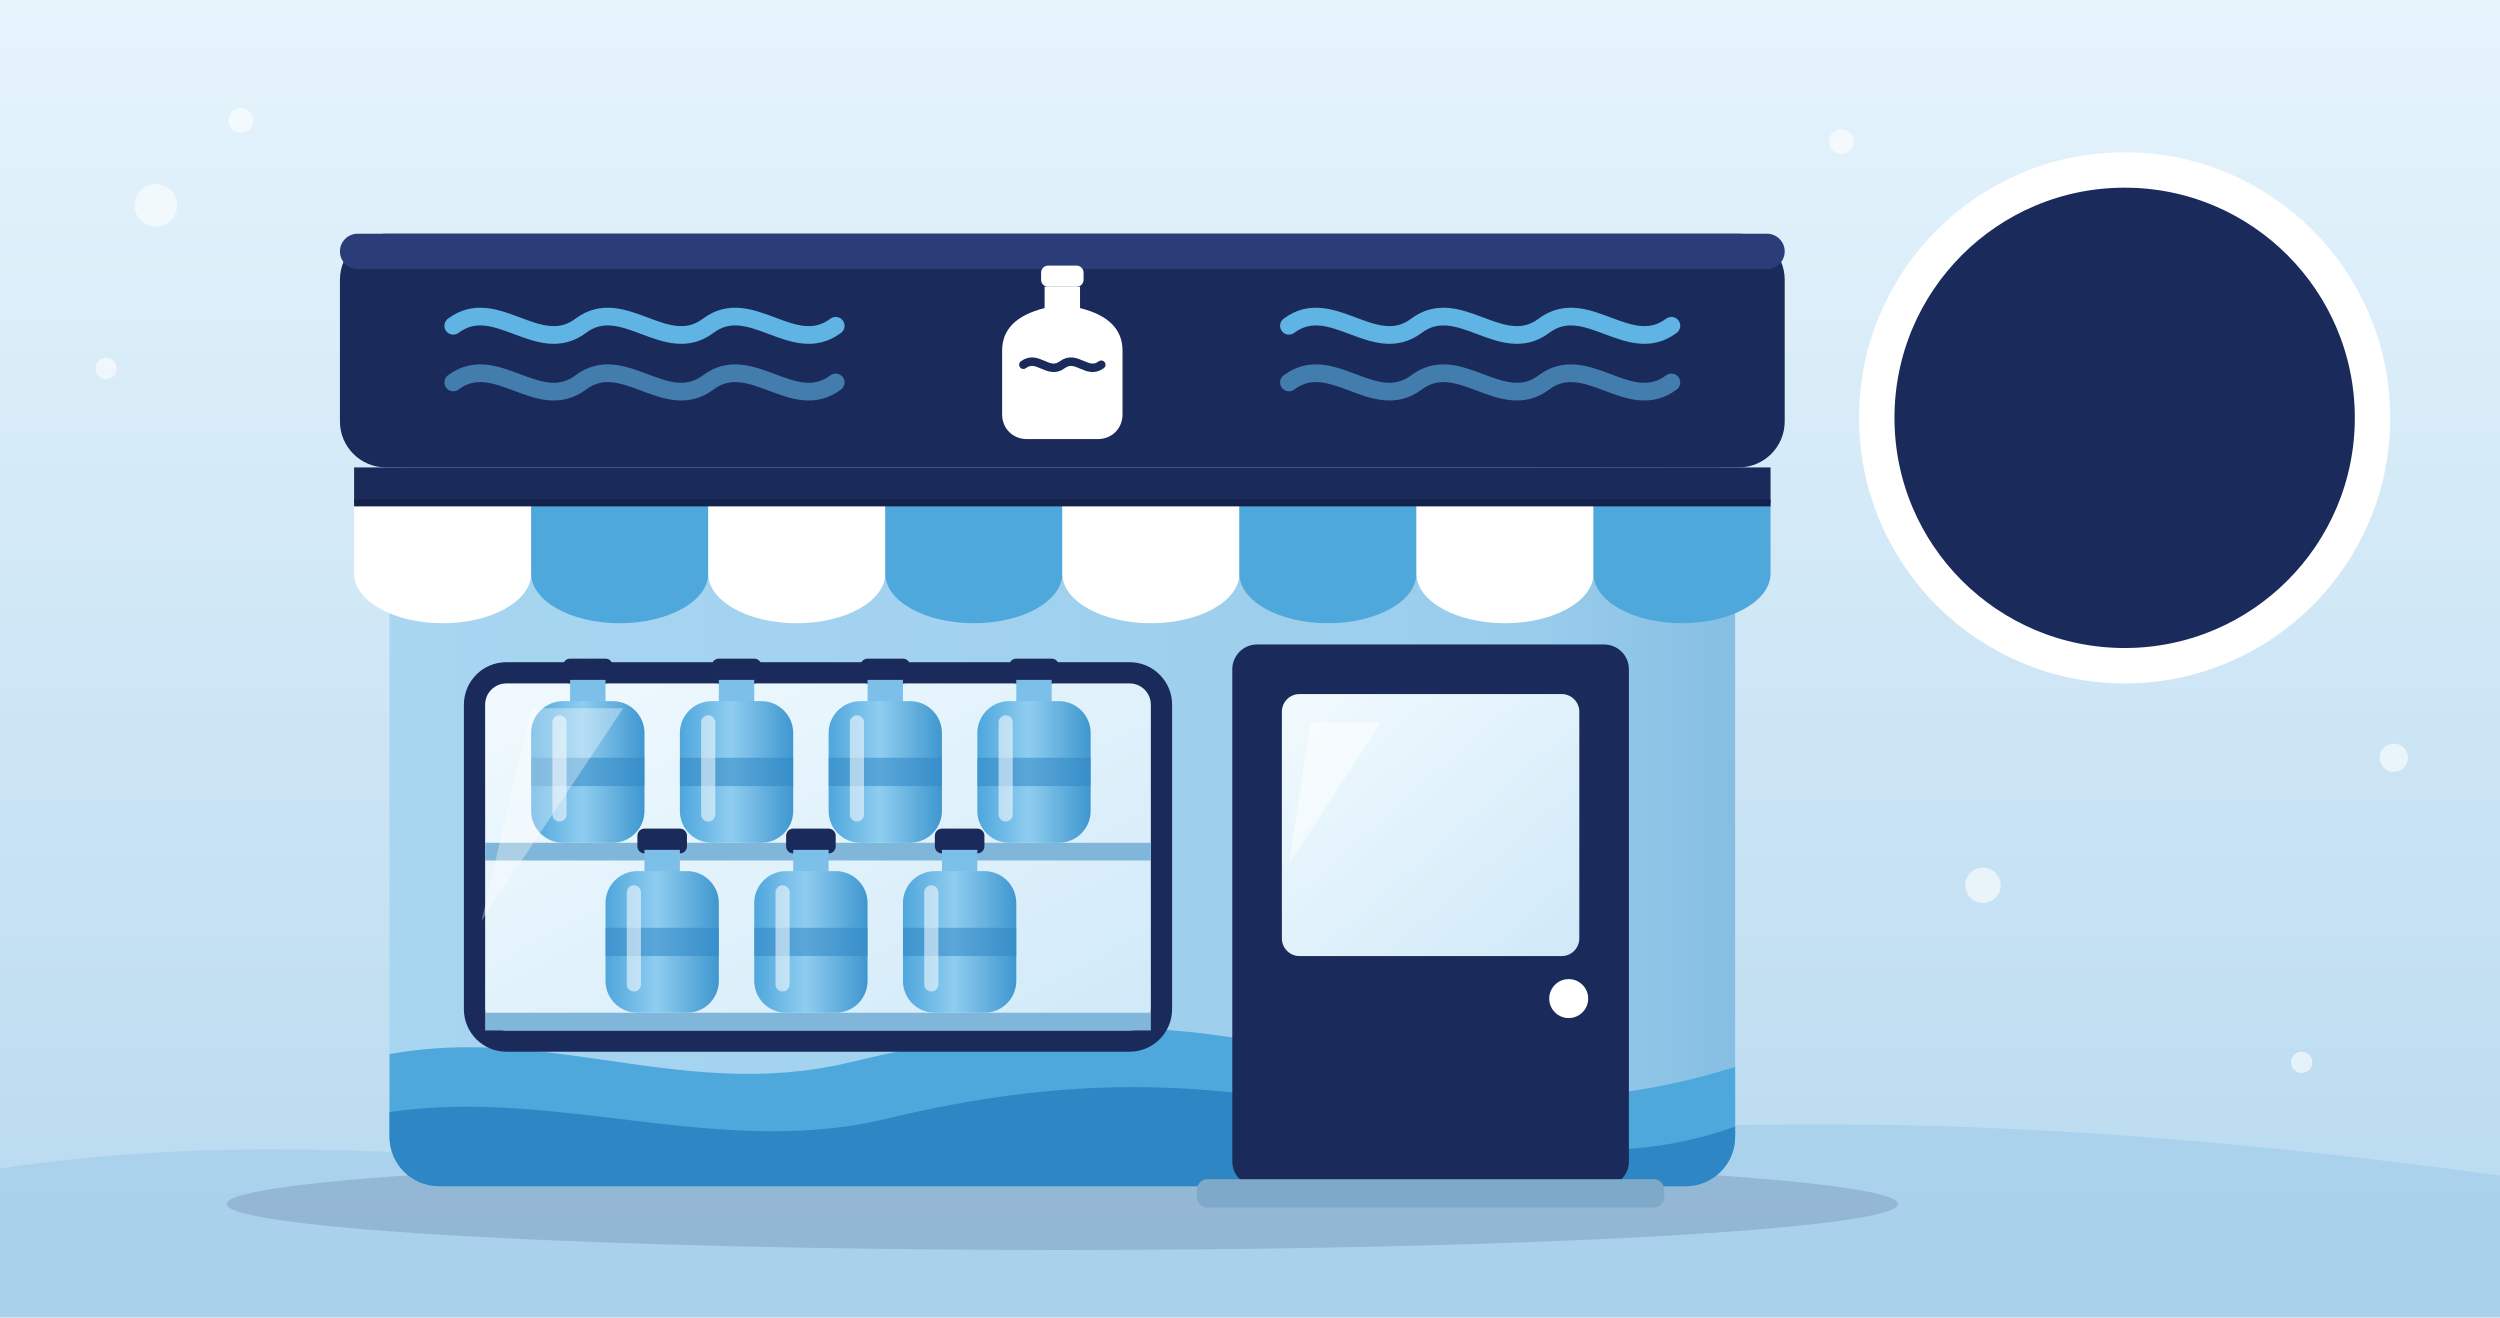
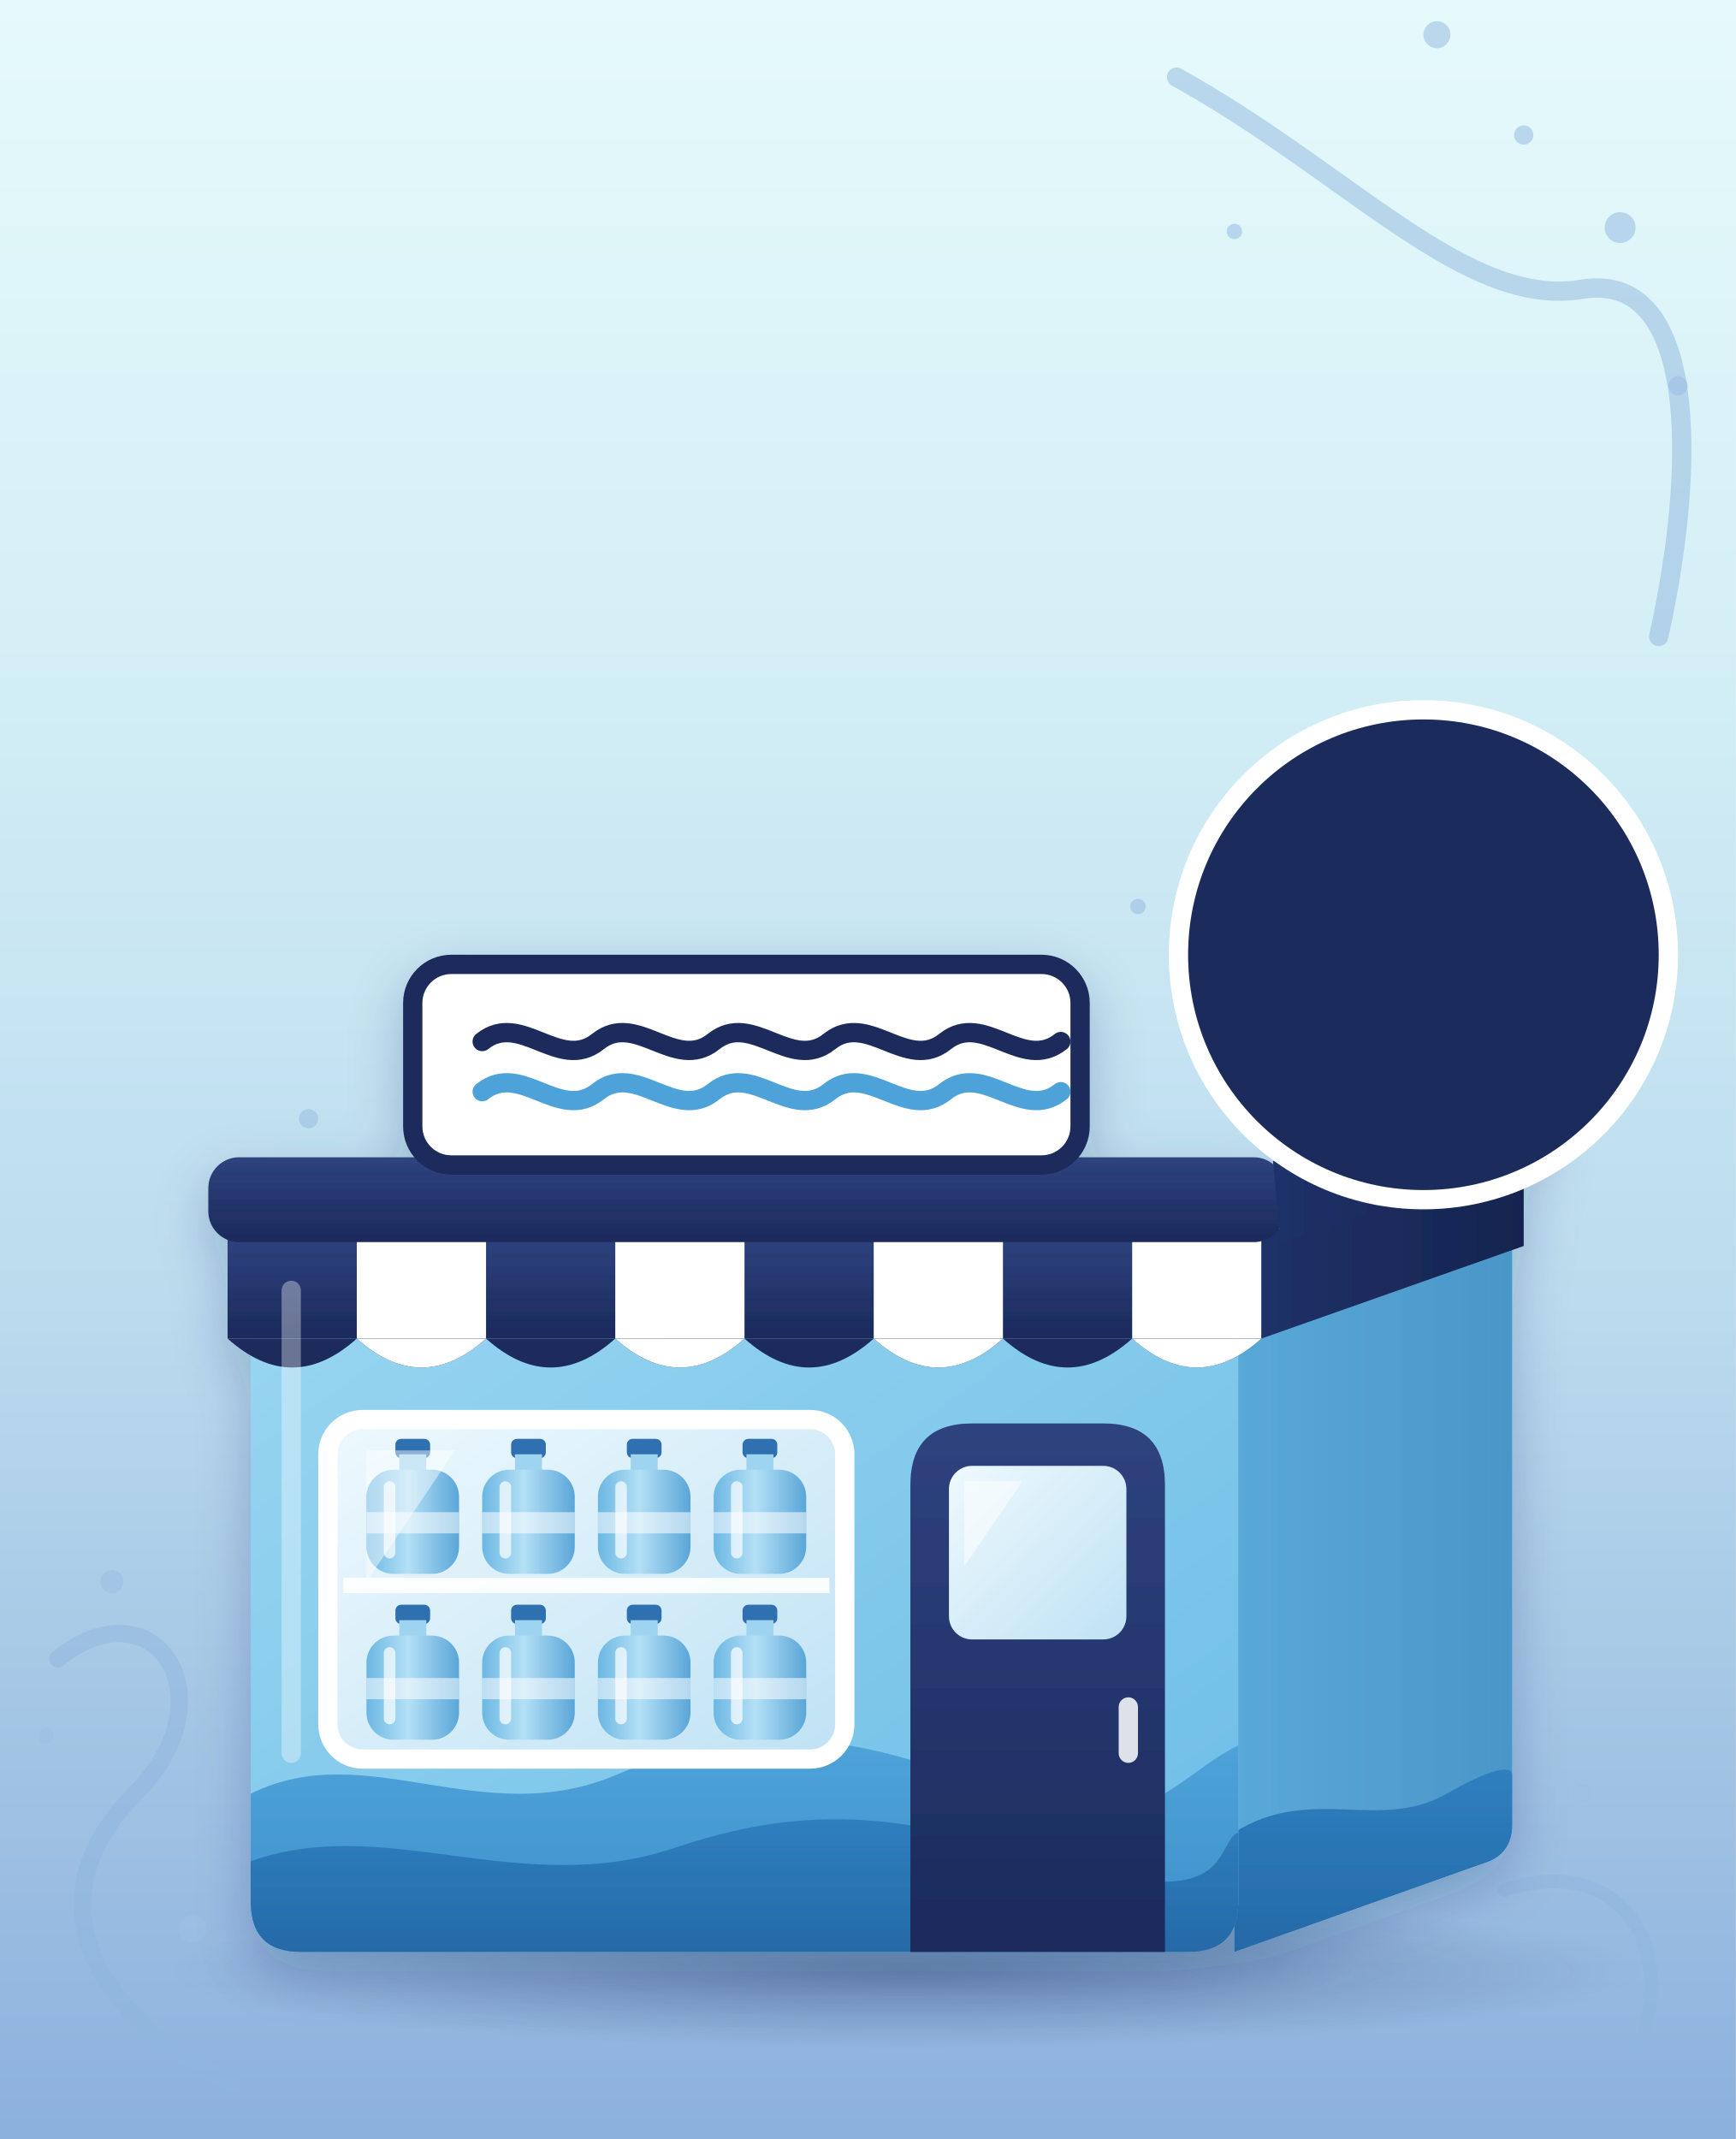
- <svg xmlns="http://www.w3.org/2000/svg" viewBox="0 0 706 372" width="706" height="372">
+ <svg xmlns="http://www.w3.org/2000/svg" xmlns:xlink="http://www.w3.org/1999/xlink" viewBox="0 0 900 1109" width="900" height="1109">
  <defs>
    <linearGradient id="bg" x1="0" y1="0" x2="0" y2="1">
-       <stop offset="0" stop-color="#e6f4fc" />
-       <stop offset="1" stop-color="#b7d9ef" />
+       <stop offset="0" stop-color="#e6fafb" />
+       <stop offset="0.3" stop-color="#d4eff6" />
+       <stop offset="0.6" stop-color="#bcdcee" />
+       <stop offset="1" stop-color="#8bb0dc" />
    </linearGradient>
-     <linearGradient id="wall" x1="0" y1="0" x2="1" y2="0">
-       <stop offset="0" stop-color="#a8d6f1" />
-       <stop offset="0.85" stop-color="#9acdec" />
-       <stop offset="1" stop-color="#86bfe3" />
+     <linearGradient id="front" x1="0" y1="0" x2="1" y2="1">
+       <stop offset="0" stop-color="#9ad6f1" />
+       <stop offset="1" stop-color="#6cbde6" />
+     </linearGradient>
+     <linearGradient id="side" x1="0" y1="0" x2="1" y2="0">
+       <stop offset="0" stop-color="#5aa9d8" />
+       <stop offset="1" stop-color="#4a96c8" />
+     </linearGradient>
+     <linearGradient id="navy" x1="0" y1="0" x2="0" y2="1">
+       <stop offset="0" stop-color="#2f437f" />
+       <stop offset="1" stop-color="#1a2a5b" />
+     </linearGradient>
+     <linearGradient id="navySide" x1="0" y1="0" x2="1" y2="0">
+       <stop offset="0" stop-color="#1f3168" />
+       <stop offset="1" stop-color="#16244f" />
    </linearGradient>
    <linearGradient id="glass" x1="0" y1="0" x2="1" y2="1">
-       <stop offset="0" stop-color="#f2fafe" />
-       <stop offset="1" stop-color="#cfe9f8" />
+       <stop offset="0" stop-color="#eef9fe" />
+       <stop offset="1" stop-color="#bfe2f4" />
    </linearGradient>
    <linearGradient id="bottle" x1="0" y1="0" x2="1" y2="0">
-       <stop offset="0" stop-color="#4ea6dc" />
-       <stop offset="0.45" stop-color="#8fcdf0" />
-       <stop offset="1" stop-color="#3f97cf" />
+       <stop offset="0" stop-color="#6bb7e3" />
+       <stop offset="0.45" stop-color="#b4e0f6" />
+       <stop offset="1" stop-color="#5aa6d8" />
    </linearGradient>
-     <clipPath id="wallClip">
-       <rect x="110" y="128" width="380" height="207" rx="14" />
-     </clipPath>
+     <linearGradient id="wave1" x1="0" y1="0" x2="0" y2="1">
+       <stop offset="0" stop-color="#4ea3d9" />
+       <stop offset="1" stop-color="#3d8fca" />
+     </linearGradient>
+     <linearGradient id="wave2" x1="0" y1="0" x2="0" y2="1">
+       <stop offset="0" stop-color="#2f7fbe" />
+       <stop offset="1" stop-color="#2569a8" />
+     </linearGradient>
+     <radialGradient id="shadow" cx="0.5" cy="0.5" r="0.5">
+       <stop offset="0" stop-color="#1a2a5b" stop-opacity="0.35" />
+       <stop offset="1" stop-color="#1a2a5b" stop-opacity="0" />
+     </radialGradient>
+     <filter id="soft" x="-20%" y="-20%" width="140%" height="140%">
+       <feDropShadow dx="0" dy="10" stdDeviation="14" flood-color="#1a2a5b" flood-opacity="0.22" />
+     </filter>
    <g id="b">
-       <rect x="-7" y="-52" width="14" height="7" rx="2" fill="#1a2a5b" />
-       <rect x="-5" y="-46" width="10" height="7" fill="#7cc0ea" />
-       <rect x="-16" y="-40" width="32" height="40" rx="9" fill="url(#bottle)" />
-       <rect x="-16" y="-24" width="32" height="8" fill="#2f86c4" opacity="0.55" />
-       <rect x="-10" y="-36" width="4" height="30" rx="2" fill="#ffffff" opacity="0.55" />
+       <rect x="-9" y="-70" width="18" height="10" rx="3" fill="#2f6fb0" />
+       <rect x="-7" y="-62" width="14" height="10" fill="#9fd4f1" />
+       <rect x="-24" y="-54" width="48" height="54" rx="14" fill="url(#bottle)" />
+       <rect x="-24" y="-32" width="48" height="11" fill="#ffffff" opacity="0.55" />
+       <rect x="-15" y="-48" width="6" height="40" rx="3" fill="#ffffff" opacity="0.7" />
    </g>
  </defs>
-   <rect width="706" height="372" fill="url(#bg)" />
-   <g fill="#ffffff" opacity="0.6">
-     <circle cx="44" cy="58" r="6" />
-     <circle cx="68" cy="34" r="3.5" />
-     <circle cx="30" cy="104" r="3" />
-     <circle cx="560" cy="250" r="5" />
-     <circle cx="676" cy="214" r="4" />
-     <circle cx="650" cy="300" r="3" />
-     <circle cx="520" cy="40" r="3.5" />
+   <rect width="900" height="1109" fill="url(#bg)" />
+   <g fill="none" stroke="#8fb6dd" stroke-linecap="round" opacity="0.5">
+     <path d="M610 40 C 700 90, 760 160, 820 150 S 880 240, 860 330" stroke-width="10" />
+     <path d="M30 860 C 80 820, 120 880, 70 930 S 40 1040, 120 1080" stroke-width="9" />
+     <path d="M780 980 C 840 960, 870 1010, 850 1060" stroke-width="7" />
  </g>
-   <path d="M0 330 C 120 312 220 346 340 330 S 560 312 706 332 V372 H0z" fill="#a3cdea" opacity="0.7" />
-   <ellipse cx="300" cy="340" rx="236" ry="13" fill="#1a2a5b" opacity="0.16" />
-   <rect x="110" y="128" width="380" height="207" rx="14" fill="url(#wall)" />
-   <g clip-path="url(#wallClip)">
-     <path d="M100 300 C 150 286 190 312 240 300 S 330 286 380 300 S 460 312 500 298 V345 H100z" fill="#4fa8dc" />
-     <path d="M100 316 C 150 304 200 328 250 316 S 340 304 390 316 S 470 328 500 314 V345 H100z" fill="#2f86c4" />
+   <g fill="#9cc0e2" opacity="0.6">
+     <circle cx="745" cy="18" r="7" />
+     <circle cx="790" cy="70" r="5" />
+     <circle cx="840" cy="118" r="8" />
+     <circle cx="870" cy="200" r="5" />
+     <circle cx="640" cy="120" r="4" />
+     <circle cx="58" cy="820" r="6" />
+     <circle cx="24" cy="900" r="4" />
+     <circle cx="100" cy="1000" r="7" />
+     <circle cx="820" cy="930" r="5" />
+     <circle cx="160" cy="580" r="5" />
+     <circle cx="590" cy="470" r="4" />
  </g>
-   <rect x="96" y="66" width="408" height="66" rx="13" fill="#1a2a5b" />
-   <rect x="96" y="66" width="408" height="10" rx="5" fill="#2a3d78" />
-   <g transform="translate(300 99)">
-     <rect x="-6" y="-24" width="12" height="6" rx="2" fill="#ffffff" />
-     <path d="M-5 -18 h10 v6 c8 2 12 6 12 12 v18 c0 4 -3 7 -7 7 h-20 c-4 0 -7 -3 -7 -7 v-18 c0 -6 4 -10 12 -12z" fill="#ffffff" />
-     <path d="M-11 4 c4 -3 7 3 11 0 s7 3 11 0" fill="none" stroke="#1a2a5b" stroke-width="2.4" stroke-linecap="round" />
+   <ellipse cx="470" cy="1022" rx="380" ry="40" fill="url(#shadow)" />
+   <g filter="url(#soft)">
+     <path d="M640 650 L 772 606 Q 784 602 784 615 L 784 946 Q 784 960 772 965 L 640 1012 Z" fill="url(#side)" />
+     <path d="M640 950 C 680 925, 715 950, 750 930 S 784 920, 784 920 L 784 946 Q 784 960 772 965 L 640 1012 Z" fill="url(#wave2)" />
+     <rect x="130" y="650" width="512" height="362" rx="26" fill="url(#front)" />
+     <path d="M130 930 C 190 900, 250 950, 320 920 S 450 900, 520 930 S 610 920, 642 905 L 642 986 Q 642 1012 616 1012 L 156 1012 Q 130 1012 130 986 Z" fill="url(#wave1)" />
+     <path d="M130 965 C 200 940, 270 985, 350 958 S 480 945, 560 968 S 630 955, 642 950 L 642 986 Q 642 1012 616 1012 L 156 1012 Q 130 1012 130 986 Z" fill="url(#wave2)" />
+     <rect x="170" y="736" width="268" height="176" rx="18" fill="url(#glass)" stroke="#ffffff" stroke-width="10" />
+     <rect x="178" y="818" width="252" height="8" fill="#ffffff" opacity="0.9" />
+     <use xlink:href="#b" x="214" y="816" />
+     <use xlink:href="#b" x="274" y="816" />
+     <use xlink:href="#b" x="334" y="816" />
+     <use xlink:href="#b" x="394" y="816" />
+     <use xlink:href="#b" x="214" y="902" />
+     <use xlink:href="#b" x="274" y="902" />
+     <use xlink:href="#b" x="334" y="902" />
+     <use xlink:href="#b" x="394" y="902" />
+     <path d="M190 752 L 236 752 L 190 820 Z" fill="#ffffff" opacity="0.45" />
+     <path d="M472 1012 L 472 770 Q 472 738 504 738 L 572 738 Q 604 738 604 770 L 604 1012 Z" fill="url(#navy)" />
+     <rect x="492" y="760" width="92" height="90" rx="12" fill="url(#glass)" />
+     <path d="M500 768 L 530 768 L 500 812 Z" fill="#ffffff" opacity="0.5" />
+     <rect x="580" y="880" width="10" height="34" rx="5" fill="#ffffff" opacity="0.85" />
+     <path d="M118 640 L 654 640 L 654 694 L 118 694 Z" fill="url(#navy)" />
+     <g fill="#ffffff">
+       <rect x="185" y="640" width="67" height="54" />
+       <rect x="319" y="640" width="67" height="54" />
+       <rect x="453" y="640" width="67" height="54" />
+       <rect x="587" y="640" width="67" height="54" />
+     </g>
+     <path d="M118 694 q 33.5 30 67 0 q 33.5 30 67 0 q 33.5 30 67 0 q 33.5 30 67 0 q 33.5 30 67 0 q 33.5 30 67 0 q 33.5 30 67 0 q 33.5 30 67 0 Z" fill="#1a2a5b" />
+     <path d="M185 694 q 33.5 30 67 0 Z M319 694 q 33.5 30 67 0 Z M453 694 q 33.5 30 67 0 Z M587 694 q 33.5 30 67 0 Z" fill="#ffffff" />
+     <path d="M654 640 L 790 596 L 790 646 L 654 694 Z" fill="url(#navySide)" />
+     <rect x="108" y="600" width="558" height="44" rx="16" fill="url(#navy)" />
+     <path d="M660 602 L 788 560 Q 800 556 800 568 L 800 590 Q 800 600 790 604 L 664 644 Z" fill="url(#navySide)" />
+     <rect x="214" y="500" width="346" height="104" rx="20" fill="#ffffff" stroke="#1a2a5b" stroke-width="10" />
+     <path d="M250 566 c 20 -16, 40 16, 60 0 s 40 16, 60 0 s 40 16, 60 0 s 40 16, 60 0 s 40 16, 60 0" fill="none" stroke="#4ea3d9" stroke-width="10" stroke-linecap="round" />
+     <path d="M250 540 c 20 -16, 40 16, 60 0 s 40 16, 60 0 s 40 16, 60 0 s 40 16, 60 0 s 40 16, 60 0" fill="none" stroke="#1a2a5b" stroke-width="10" stroke-linecap="round" />
+     <rect x="146" y="664" width="10" height="250" rx="5" fill="#ffffff" opacity="0.35" />
  </g>
-   <g fill="none" stroke="#5fb4e4" stroke-width="5" stroke-linecap="round">
-     <path d="M128 92 c12 -9 24 9 36 0 s24 9 36 0 s24 9 36 0" />
-     <path d="M128 108 c12 -9 24 9 36 0 s24 9 36 0 s24 9 36 0" opacity="0.6" />
-     <path d="M364 92 c12 -9 24 9 36 0 s24 9 36 0 s24 9 36 0" />
-     <path d="M364 108 c12 -9 24 9 36 0 s24 9 36 0 s24 9 36 0" opacity="0.6" />
-   </g>
-   <rect x="100" y="132" width="400" height="10" fill="#1a2a5b" />
-   <g>
-     <path d="M100 142 h50 v20 a25 14 0 0 1 -50 0z" fill="#ffffff" />
-     <path d="M150 142 h50 v20 a25 14 0 0 1 -50 0z" fill="#4fa8dc" />
-     <path d="M200 142 h50 v20 a25 14 0 0 1 -50 0z" fill="#ffffff" />
-     <path d="M250 142 h50 v20 a25 14 0 0 1 -50 0z" fill="#4fa8dc" />
-     <path d="M300 142 h50 v20 a25 14 0 0 1 -50 0z" fill="#ffffff" />
-     <path d="M350 142 h50 v20 a25 14 0 0 1 -50 0z" fill="#4fa8dc" />
-     <path d="M400 142 h50 v20 a25 14 0 0 1 -50 0z" fill="#ffffff" />
-     <path d="M450 142 h50 v20 a25 14 0 0 1 -50 0z" fill="#4fa8dc" />
-   </g>
-   <path d="M100 142 h400" stroke="#14214a" stroke-width="2" />
-   <rect x="134" y="190" width="194" height="104" rx="9" fill="url(#glass)" stroke="#1a2a5b" stroke-width="6" />
-   <rect x="137" y="238" width="188" height="5" fill="#7fb6d9" />
-   <rect x="137" y="286" width="188" height="5" fill="#7fb6d9" />
-   <use href="#b" x="166" y="238" />
-   <use href="#b" x="208" y="238" />
-   <use href="#b" x="250" y="238" />
-   <use href="#b" x="292" y="238" />
-   <use href="#b" x="187" y="286" />
-   <use href="#b" x="229" y="286" />
-   <use href="#b" x="271" y="286" />
-   <path d="M150 200 l26 -0 l-40 60" fill="#ffffff" opacity="0.35" />
-   <rect x="348" y="182" width="112" height="153" rx="7" fill="#1a2a5b" />
-   <rect x="362" y="196" width="84" height="74" rx="5" fill="url(#glass)" />
-   <path d="M370 204 l20 0 l-26 40" fill="#ffffff" opacity="0.5" />
-   <circle cx="443" cy="282" r="5.5" fill="#ffffff" />
-   <rect x="338" y="333" width="132" height="8" rx="3" fill="#7fa9c8" />
-   <circle cx="600" cy="118" r="70" fill="#1a2a5b" stroke="#ffffff" stroke-width="10" />
+   <circle cx="738" cy="495" r="132" fill="#ffffff" />
+   <circle cx="738" cy="495" r="122" fill="#1b2b5c" />
</svg>
